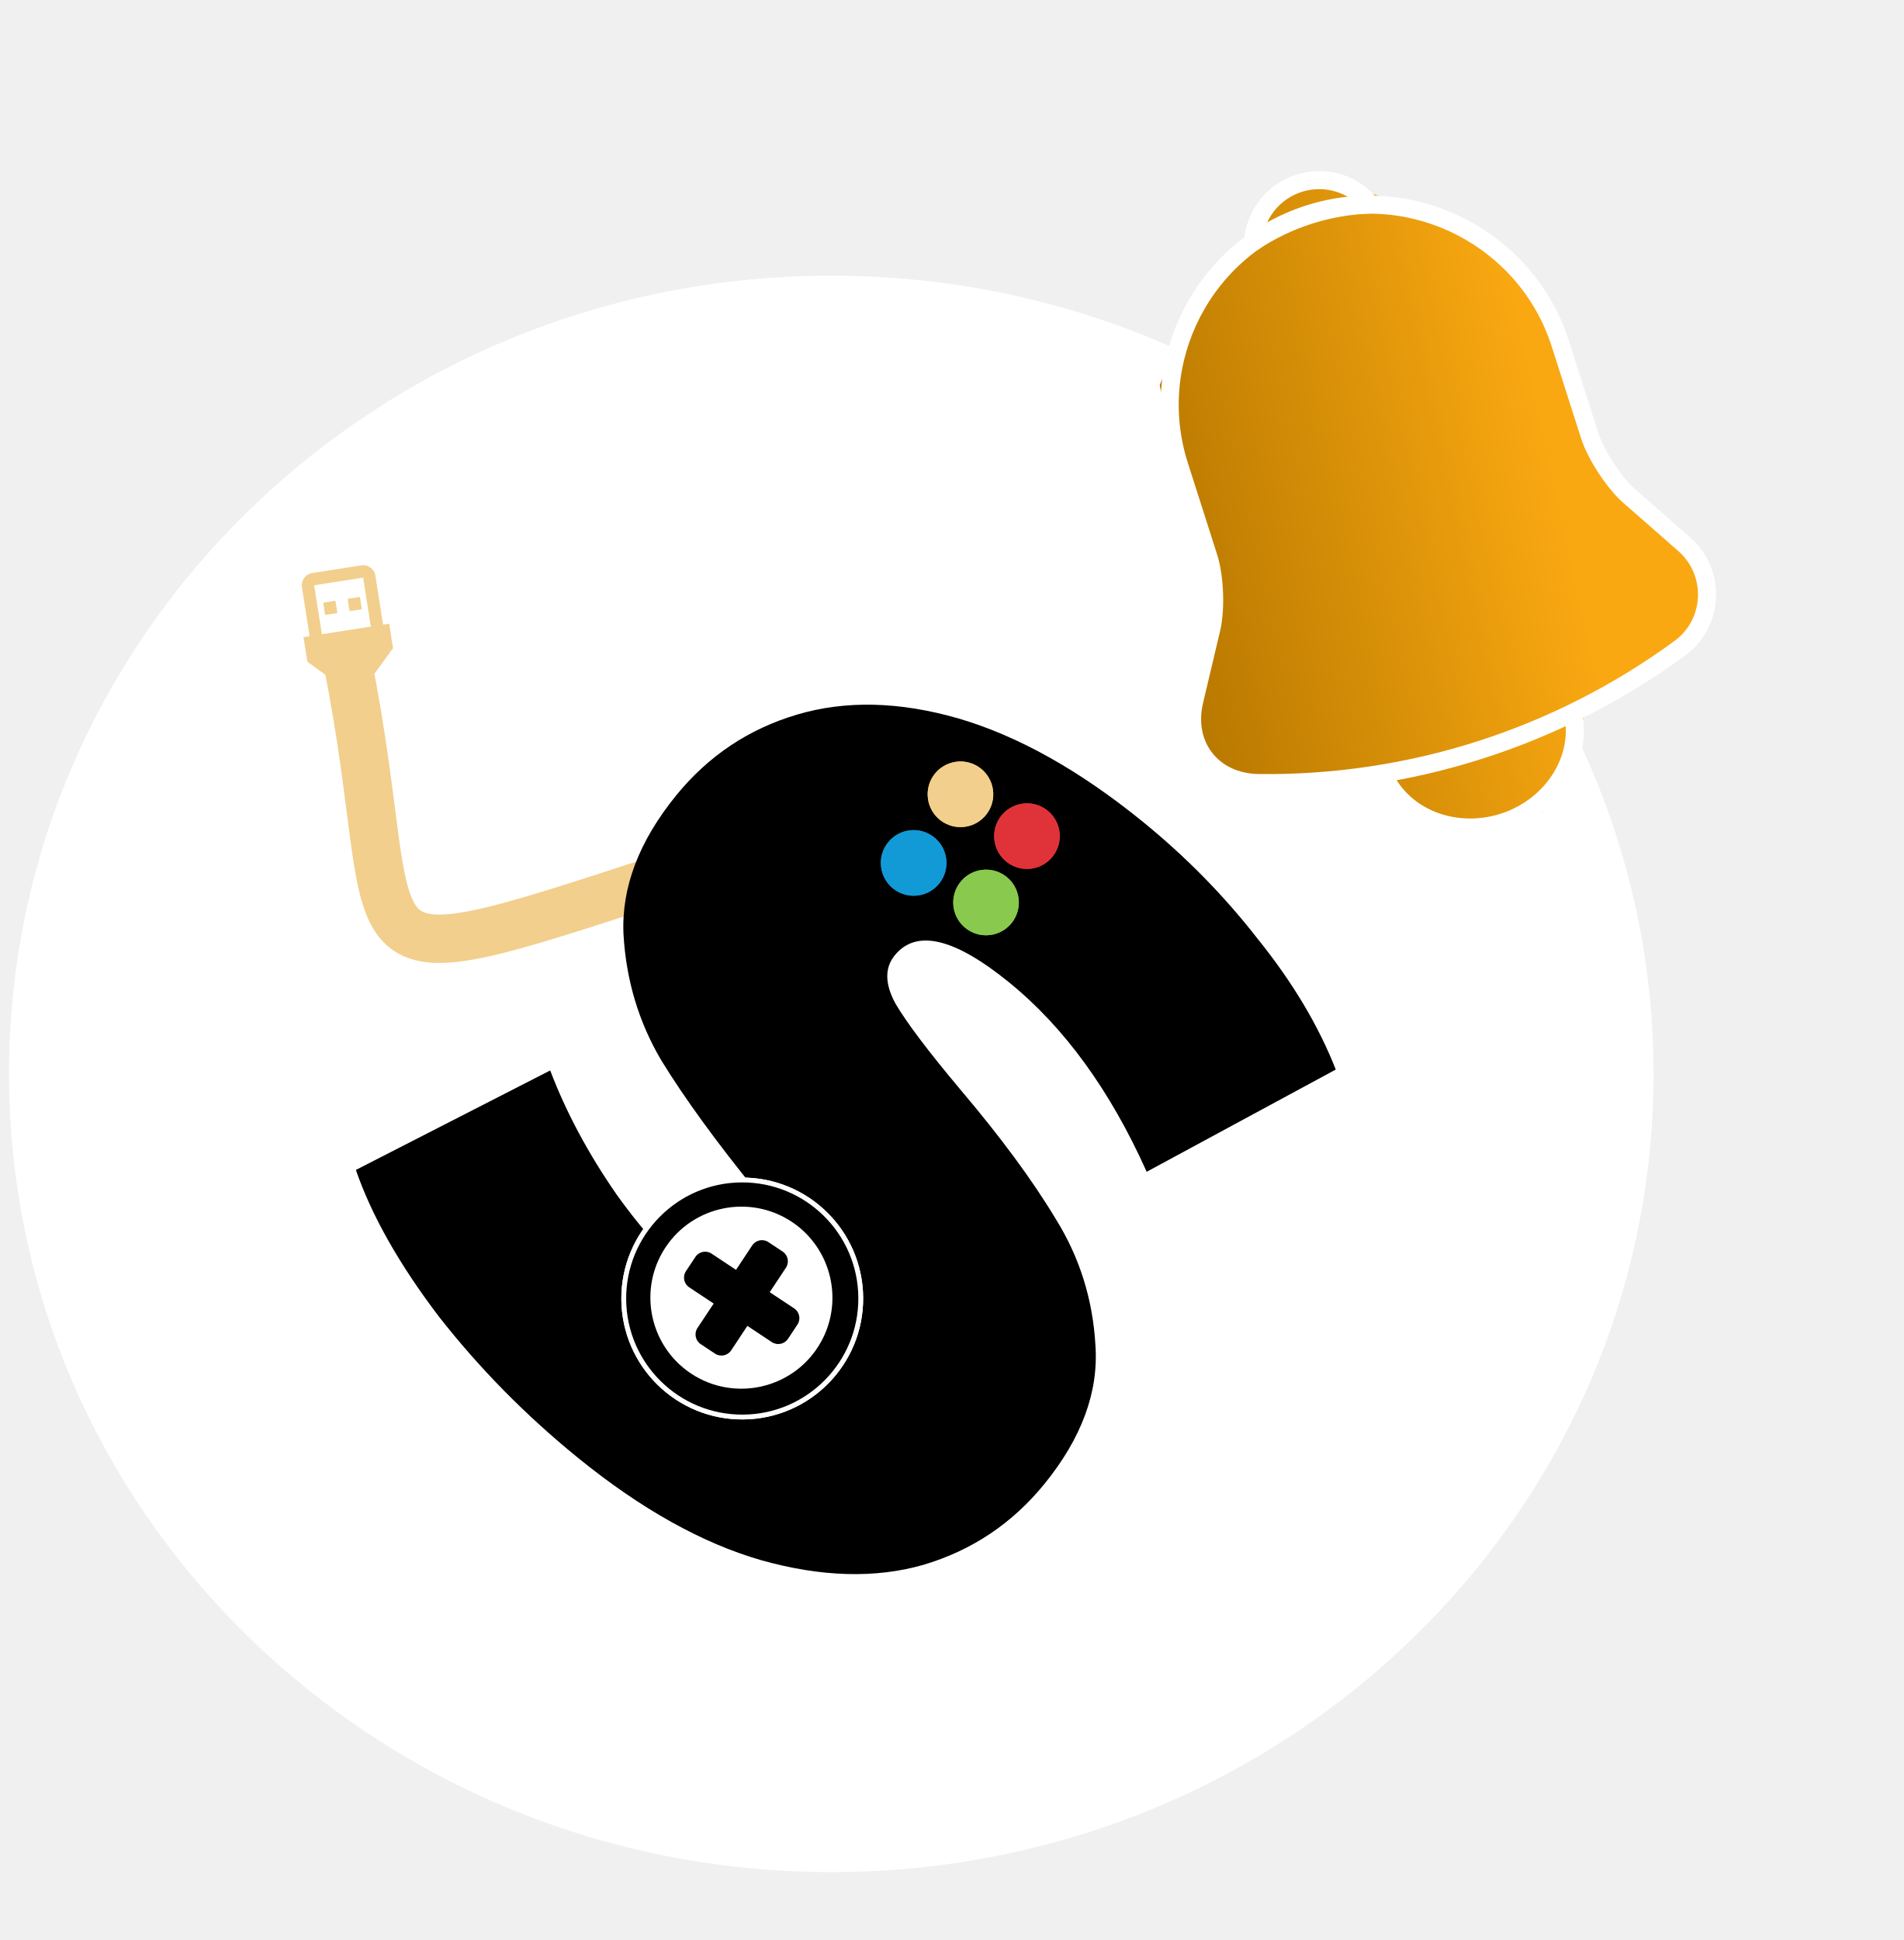
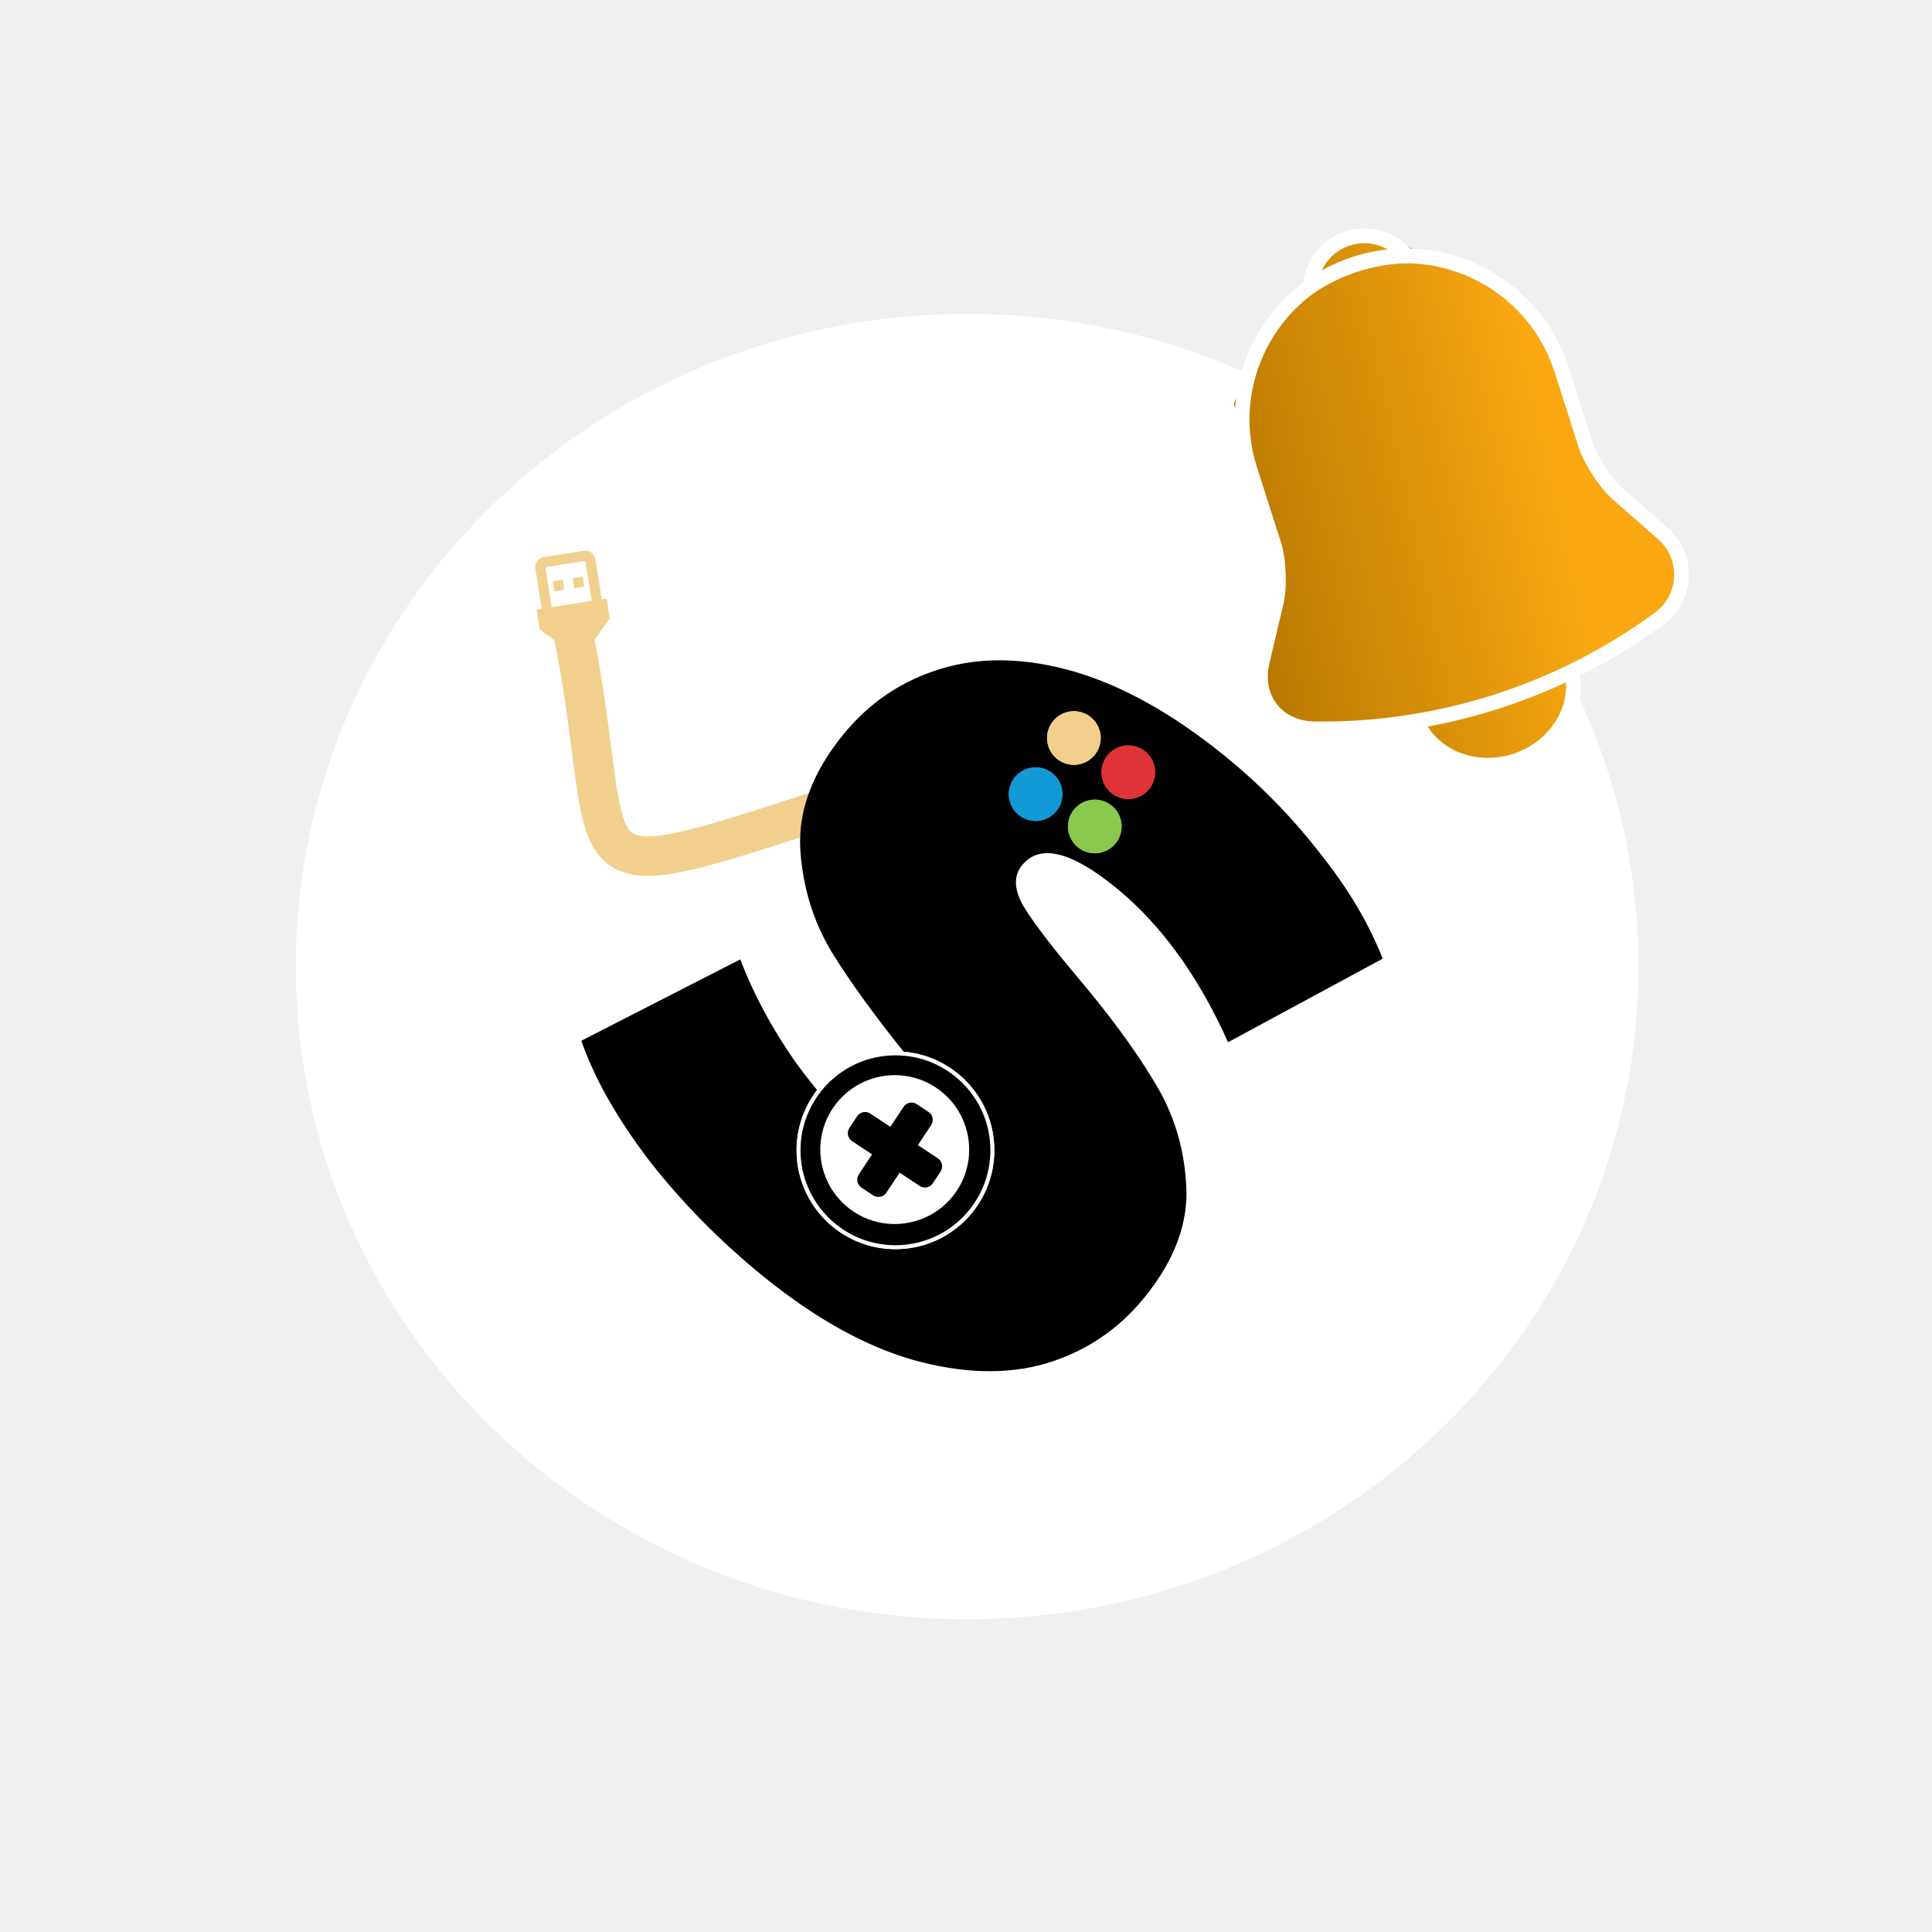
- <svg xmlns="http://www.w3.org/2000/svg" width="158" height="161" viewBox="0 0 158 161" fill="none">
-   <ellipse cx="69" cy="89.12" rx="68.25" ry="66.243" fill="white" />
-   <path d="M28.853 54.995C33.871 80.087 26.846 82.094 55.213 72.828" stroke="#F2CF8D" stroke-width="4.015" />
-   <path d="M47.988 120.996C43.649 117.474 39.793 113.56 36.422 109.253C33.142 104.937 30.847 100.883 29.539 97.092L45.668 88.837C46.988 92.307 48.83 95.746 51.194 99.153C53.599 102.51 56.223 105.342 59.066 107.649C61.51 109.633 63.438 110.825 64.85 111.226C66.302 111.577 67.412 111.279 68.181 110.331C69.072 109.234 69.041 107.844 68.09 106.162C67.188 104.521 65.43 102.101 62.813 98.902C59.461 94.776 56.823 91.146 54.898 88.013C53.014 84.83 51.965 81.331 51.751 77.517C51.577 73.654 53.028 69.827 56.104 66.036C58.775 62.744 62.126 60.5 66.157 59.304C70.189 58.108 74.652 58.214 79.548 59.622C84.494 61.071 89.586 63.92 94.823 68.17C98.414 71.084 101.607 74.337 104.401 77.927C107.286 81.509 109.443 85.12 110.872 88.762L95.178 97.246C92.145 90.483 88.334 85.24 83.745 81.516C79.206 77.833 76.046 77.089 74.265 79.284C73.415 80.331 73.441 81.676 74.343 83.317C75.285 84.909 77.059 87.258 79.666 90.366C83.049 94.353 85.708 97.957 87.642 101.181C89.616 104.355 90.711 107.849 90.925 111.662C91.189 115.517 89.783 119.339 86.707 123.13C84.036 126.422 80.685 128.666 76.654 129.862C72.663 131.008 68.174 130.882 63.188 129.483C58.292 128.074 53.226 125.245 47.988 120.996Z" fill="black" />
-   <path d="M78.485 70.988C78.831 72.452 77.925 73.918 76.462 74.264C74.999 74.61 73.532 73.704 73.187 72.241C72.84 70.777 73.747 69.311 75.209 68.965C76.672 68.619 78.139 69.525 78.485 70.988Z" fill="#129AD6" />
-   <path d="M87.891 68.763C88.237 70.227 87.331 71.693 85.868 72.039C84.404 72.385 82.938 71.479 82.592 70.016C82.246 68.553 83.152 67.087 84.615 66.741C86.078 66.395 87.545 67.301 87.891 68.763Z" fill="#E03339" />
-   <path d="M82.37 65.291C82.717 66.755 81.81 68.221 80.348 68.567C78.884 68.913 77.418 68.007 77.072 66.544C76.726 65.08 77.632 63.614 79.095 63.268C80.557 62.921 82.024 63.827 82.37 65.291Z" fill="#FCDD10" />
-   <path d="M84.493 74.269C84.84 75.733 83.933 77.199 82.471 77.545C81.007 77.891 79.541 76.985 79.195 75.522C78.849 74.058 79.755 72.592 81.218 72.246C82.68 71.899 84.147 72.805 84.493 74.269Z" fill="#89C94E" />
-   <circle cx="61.609" cy="107.763" r="9.836" transform="rotate(-0.457124 61.609 107.763)" fill="black" stroke="white" stroke-width="0.401" />
-   <path d="M78.485 70.989C78.831 72.453 77.925 73.919 76.462 74.265C74.999 74.611 73.532 73.705 73.187 72.242C72.84 70.778 73.747 69.312 75.209 68.966C76.672 68.62 78.139 69.526 78.485 70.989Z" fill="#129AD6" />
-   <path d="M87.891 68.764C88.237 70.228 87.331 71.694 85.868 72.04C84.404 72.386 82.938 71.48 82.592 70.017C82.246 68.554 83.152 67.088 84.615 66.742C86.078 66.396 87.545 67.302 87.891 68.764Z" fill="#E03339" />
-   <path d="M82.37 65.292C82.717 66.756 81.81 68.222 80.348 68.568C78.884 68.914 77.418 68.007 77.072 66.545C76.726 65.081 77.632 63.615 79.095 63.269C80.557 62.922 82.024 63.828 82.37 65.292Z" fill="#F2CF8D" />
-   <path d="M84.493 74.27C84.84 75.734 83.933 77.2 82.471 77.546C81.007 77.892 79.541 76.986 79.195 75.523C78.849 74.059 79.755 72.593 81.218 72.248C82.68 71.9 84.147 72.806 84.493 74.27Z" fill="#89C94E" />
-   <circle cx="61.609" cy="107.763" r="9.836" transform="rotate(-0.457124 61.609 107.763)" fill="black" stroke="white" stroke-width="0.401" />
-   <path d="M55.24 103.517C53.343 106.379 53.654 110.072 55.765 112.57C56.215 113.108 56.749 113.586 57.362 113.993C58.3 114.614 59.327 115 60.376 115.16C63.2 115.598 66.158 114.403 67.839 111.867C69.731 109.014 69.424 105.332 67.325 102.834C66.871 102.29 66.331 101.803 65.712 101.393C62.239 99.093 57.541 100.045 55.24 103.517ZM65.918 108.583C66.365 108.879 66.487 109.478 66.19 109.926L65.405 111.11C65.11 111.555 64.511 111.676 64.064 111.38L62.035 110.035L60.688 112.067C60.394 112.511 59.794 112.632 59.347 112.336L58.162 111.551C57.718 111.256 57.596 110.657 57.891 110.212L59.238 108.181L57.206 106.834C56.762 106.54 56.64 105.94 56.935 105.496L57.72 104.311C58.017 103.864 58.616 103.742 59.06 104.037L61.092 105.384L62.437 103.355C62.733 102.908 63.333 102.786 63.777 103.081L64.962 103.866C65.409 104.163 65.53 104.762 65.234 105.209L63.889 107.238L65.918 108.583Z" fill="white" />
-   <path d="M25.919 47.556C25.36 47.644 24.974 48.173 25.062 48.731L25.698 52.796L25.19 52.876L25.509 54.908L27.859 56.622L28.018 57.638L31.067 57.161L30.908 56.145L32.622 53.794L32.304 51.762L31.796 51.841L31.159 47.777C31.072 47.218 30.548 46.831 29.984 46.92M26.078 48.572L30.143 47.936L30.779 52.001L26.715 52.637M26.825 50.017L26.984 51.033L28 50.874L27.841 49.858M28.857 49.699L29.016 50.715L30.033 50.556L29.873 49.54L28.857 49.699Z" fill="#F2CF8D" />
-   <path d="M107.085 15.407L104.794 19.415L104.508 19.415L104.222 19.415L99.5 25.5L96.778 32.012L98.496 40.029C99.259 42.701 100.786 48.159 100.786 48.617C100.786 49.075 100.023 56.443 99.641 60.069L101.359 63.505L104.794 64.65L108.5 64.5L113.956 63.505L118.536 67.513L122.545 68.085L127.698 66.94L129.988 62.359L131.133 58.924L133.424 57.779L139.722 53.771L141.44 50.335L140.867 46.9L138.577 44.037L133.424 39.456L131.706 36.02L129.416 28.577L125.407 21.706L120.254 18.843L110.52 15.407L107.085 15.407Z" fill="url(#paint0_linear_1444_25656)" stroke="url(#paint1_linear_1444_25656)" />
-   <path d="M108.638 17.767C99.912 20.556 95.089 29.915 97.878 38.64L100.314 46.258C100.828 47.866 100.926 50.537 100.548 52.169L99.126 58.173C98.249 61.882 100.644 64.922 104.442 64.986C117.017 65.15 129.275 61.231 139.423 53.802C142.275 51.728 142.467 47.512 139.8 45.169L135.159 41.103C133.93 39.985 132.461 37.753 131.947 36.145L129.511 28.526C126.73 19.827 117.337 14.986 108.638 17.767Z" stroke="white" stroke-width="1.5" stroke-miterlimit="10" stroke-linecap="round" />
-   <path d="M113.758 16.972C110.28 17.083 106.903 18.163 104.005 20.09C104.146 17.895 105.606 15.917 107.82 15.209C110.034 14.501 112.37 15.265 113.758 16.972V16.972Z" stroke="white" stroke-width="1.5" stroke-miterlimit="10" stroke-linecap="round" stroke-linejoin="round" />
-   <path d="M130.395 58.556C131.655 62.496 129.127 66.857 124.777 68.248C122.616 68.939 120.353 68.768 118.517 67.933C116.607 67.063 115.191 65.51 114.579 63.613" stroke="white" stroke-width="1.5" stroke-miterlimit="10" />
+ <svg xmlns="http://www.w3.org/2000/svg" width="320" height="320" viewBox="0 0 320 320" fill="none">
+   <ellipse cx="160.19" cy="160.099" rx="111.19" ry="108.099" fill="white" />
+   <path d="M94.863 104.412C103.053 145.358 91.588 148.634 137.88 133.513" stroke="#F2CF8D" stroke-width="6.551" />
+   <path d="M126.398 211.385C119.317 205.638 113.025 199.251 107.524 192.222C102.17 185.178 98.426 178.563 96.292 172.376L122.612 158.905C124.766 164.568 127.772 170.18 131.63 175.74C135.554 181.219 139.836 185.841 144.475 189.605C148.464 192.842 151.61 194.787 153.914 195.442C156.284 196.015 158.096 195.528 159.351 193.981C160.804 192.191 160.754 189.923 159.202 187.178C157.73 184.499 154.86 180.55 150.591 175.331C145.12 168.598 140.815 162.674 137.674 157.561C134.6 152.366 132.888 146.657 132.538 140.434C132.254 134.129 134.622 127.884 139.642 121.697C144.001 116.325 149.47 112.663 156.048 110.711C162.626 108.76 169.91 108.933 177.9 111.231C185.971 113.595 194.28 118.245 202.826 125.18C208.687 129.936 213.897 135.243 218.457 141.103C223.164 146.947 226.684 152.841 229.016 158.783L203.406 172.628C198.457 161.592 192.238 153.036 184.749 146.959C177.342 140.949 172.185 139.735 169.279 143.316C167.892 145.025 167.934 147.219 169.405 149.898C170.943 152.495 173.838 156.33 178.092 161.402C183.613 167.907 187.952 173.789 191.108 179.05C194.33 184.229 196.116 189.93 196.465 196.154C196.897 202.443 194.602 208.681 189.583 214.867C185.224 220.24 179.755 223.902 173.176 225.853C166.664 227.724 159.34 227.517 151.203 225.234C143.213 222.936 134.945 218.32 126.398 211.385Z" fill="black" />
+   <path d="M175.855 130.513C176.42 132.902 174.941 135.294 172.554 135.858C170.165 136.423 167.772 134.944 167.208 132.557C166.643 130.169 168.122 127.776 170.509 127.212C172.896 126.647 175.29 128.126 175.855 130.513Z" fill="#129AD6" />
+   <path d="M191.204 126.882C191.769 129.271 190.29 131.663 187.903 132.228C185.514 132.792 183.122 131.314 182.558 128.927C181.993 126.538 183.472 124.145 185.858 123.581C188.245 123.016 190.64 124.495 191.204 126.882Z" fill="#E03339" />
+   <path d="M182.192 121.215C182.757 123.604 181.278 125.996 178.892 126.561C176.503 127.125 174.11 125.647 173.546 123.26C172.981 120.871 174.46 118.478 176.847 117.914C179.233 117.347 181.628 118.826 182.192 121.215Z" fill="#FCDD10" />
+   <path d="M185.657 135.866C186.222 138.255 184.743 140.647 182.356 141.211C179.967 141.776 177.575 140.297 177.011 137.91C176.446 135.522 177.925 133.129 180.312 132.565C182.698 131.998 185.092 133.477 185.657 135.866Z" fill="#89C94E" />
+   <circle cx="148.315" cy="190.523" r="16.051" transform="rotate(-0.457124 148.315 190.523)" fill="black" stroke="white" stroke-width="0.655" />
+   <path d="M175.855 130.514C176.42 132.903 174.941 135.295 172.554 135.86C170.165 136.425 167.772 134.946 167.208 132.559C166.643 130.17 168.122 127.778 170.509 127.213C172.896 126.649 175.29 128.127 175.855 130.514Z" fill="#129AD6" />
+   <path d="M191.204 126.883C191.769 129.272 190.29 131.665 187.903 132.229C185.514 132.794 183.122 131.315 182.558 128.928C181.993 126.539 183.472 124.147 185.858 123.582C188.245 123.018 190.64 124.496 191.204 126.883Z" fill="#E03339" />
+   <path d="M182.192 121.216C182.757 123.605 181.278 125.998 178.892 126.562C176.503 127.127 174.11 125.648 173.546 123.261C172.981 120.872 174.46 118.48 176.847 117.915C179.233 117.349 181.628 118.827 182.192 121.216Z" fill="#F2CF8D" />
+   <path d="M185.657 135.867C186.222 138.256 184.743 140.648 182.356 141.213C179.967 141.778 177.575 140.299 177.011 137.912C176.446 135.523 177.925 133.131 180.312 132.566C182.698 132 185.092 133.478 185.657 135.867Z" fill="#89C94E" />
+   <circle cx="148.315" cy="190.523" r="16.051" transform="rotate(-0.457124 148.315 190.523)" fill="black" stroke="white" stroke-width="0.655" />
+   <path d="M137.919 183.594C134.823 188.264 135.331 194.291 138.776 198.367C139.51 199.245 140.381 200.025 141.382 200.689C142.912 201.703 144.589 202.332 146.3 202.593C150.909 203.309 155.736 201.359 158.479 197.221C161.566 192.565 161.066 186.556 157.64 182.48C156.9 181.592 156.018 180.797 155.008 180.128C149.341 176.374 141.674 177.928 137.919 183.594ZM155.344 191.86C156.074 192.344 156.272 193.322 155.788 194.052L154.507 195.985C154.026 196.71 153.048 196.909 152.318 196.425L149.008 194.23L146.81 197.546C146.329 198.271 145.351 198.469 144.621 197.985L142.688 196.704C141.963 196.223 141.765 195.245 142.245 194.52L144.443 191.205L141.128 189.007C140.403 188.526 140.204 187.548 140.685 186.823L141.967 184.89C142.45 184.16 143.428 183.962 144.154 184.442L147.469 186.64L149.663 183.329C150.147 182.6 151.125 182.401 151.85 182.882L153.784 184.164C154.513 184.647 154.712 185.625 154.228 186.355L152.033 189.666L155.344 191.86Z" fill="white" />
+   <path d="M90.071 92.274C89.159 92.417 88.53 93.28 88.673 94.192L89.712 100.825L88.882 100.955L89.402 104.271L93.238 107.069L93.497 108.727L98.472 107.948L98.213 106.29L101.01 102.454L100.49 99.137L99.661 99.267L98.622 92.634C98.48 91.722 97.625 91.091 96.704 91.235M90.331 93.932L96.964 92.894L98.003 99.527L91.37 100.565M91.55 96.29L91.809 97.948L93.468 97.689L93.208 96.03M94.866 95.77L95.126 97.429L96.784 97.169L96.525 95.511L94.866 95.77Z" fill="#F2CF8D" />
+   <path d="M222.044 39.809L218.306 46.351L217.838 46.351L217.371 46.351L209.665 56.281L205.223 66.91L208.026 79.993C209.272 84.354 211.764 93.263 211.764 94.01C211.764 94.758 210.518 106.782 209.895 112.7L212.699 118.307L218.306 120.176L224.354 119.932L233.258 118.307L240.734 124.849L247.275 125.783L255.686 123.914L259.424 116.438L261.293 110.831L265.031 108.962L275.31 102.421L278.114 96.814L277.179 91.207L273.441 86.534L265.031 79.058L262.227 73.451L258.489 61.303L251.948 50.089L243.537 45.416L227.651 39.809L222.044 39.809Z" fill="url(#paint0_linear_1655_33359)" stroke="url(#paint1_linear_1655_33359)" stroke-width="1.632" />
+   <path d="M224.578 43.661C210.338 48.214 202.465 63.487 207.018 77.728L210.993 90.161C211.832 92.785 211.993 97.144 211.374 99.808L209.054 109.607C207.623 115.66 211.533 120.622 217.731 120.727C238.254 120.994 258.259 114.598 274.821 102.474C279.477 99.089 279.79 92.207 275.437 88.383L267.863 81.748C265.857 79.923 263.459 76.279 262.62 73.655L258.645 61.222C254.106 47.024 238.776 39.122 224.578 43.661Z" stroke="white" stroke-width="2.448" stroke-miterlimit="10" stroke-linecap="round" />
+   <path d="M232.938 42.364C227.262 42.545 221.749 44.308 217.02 47.453C217.25 43.87 219.632 40.643 223.246 39.487C226.86 38.332 230.673 39.579 232.938 42.364V42.364Z" stroke="white" stroke-width="2.448" stroke-miterlimit="10" stroke-linecap="round" stroke-linejoin="round" />
+   <path d="M260.093 110.232C262.148 116.662 258.022 123.779 250.924 126.049C247.396 127.177 243.702 126.897 240.706 125.536C237.588 124.116 235.278 121.581 234.279 118.485" stroke="white" stroke-width="2.448" stroke-miterlimit="10" />
  <defs>
-     <linearGradient id="paint0_linear_1444_25656" x1="122.624" y1="9.82" x2="90.192" y2="16.909" gradientUnits="userSpaceOnUse">
+     <linearGradient id="paint0_linear_1655_33359" x1="247.405" y1="30.691" x2="194.475" y2="42.26" gradientUnits="userSpaceOnUse">
      <stop stop-color="#F9A811" />
      <stop offset="1" stop-color="#B97900" />
    </linearGradient>
-     <linearGradient id="paint1_linear_1444_25656" x1="122.624" y1="9.82" x2="90.192" y2="16.909" gradientUnits="userSpaceOnUse">
+     <linearGradient id="paint1_linear_1655_33359" x1="247.405" y1="30.691" x2="194.475" y2="42.26" gradientUnits="userSpaceOnUse">
      <stop stop-color="#F9A811" />
      <stop offset="1" stop-color="#B97900" />
    </linearGradient>
  </defs>
</svg>
